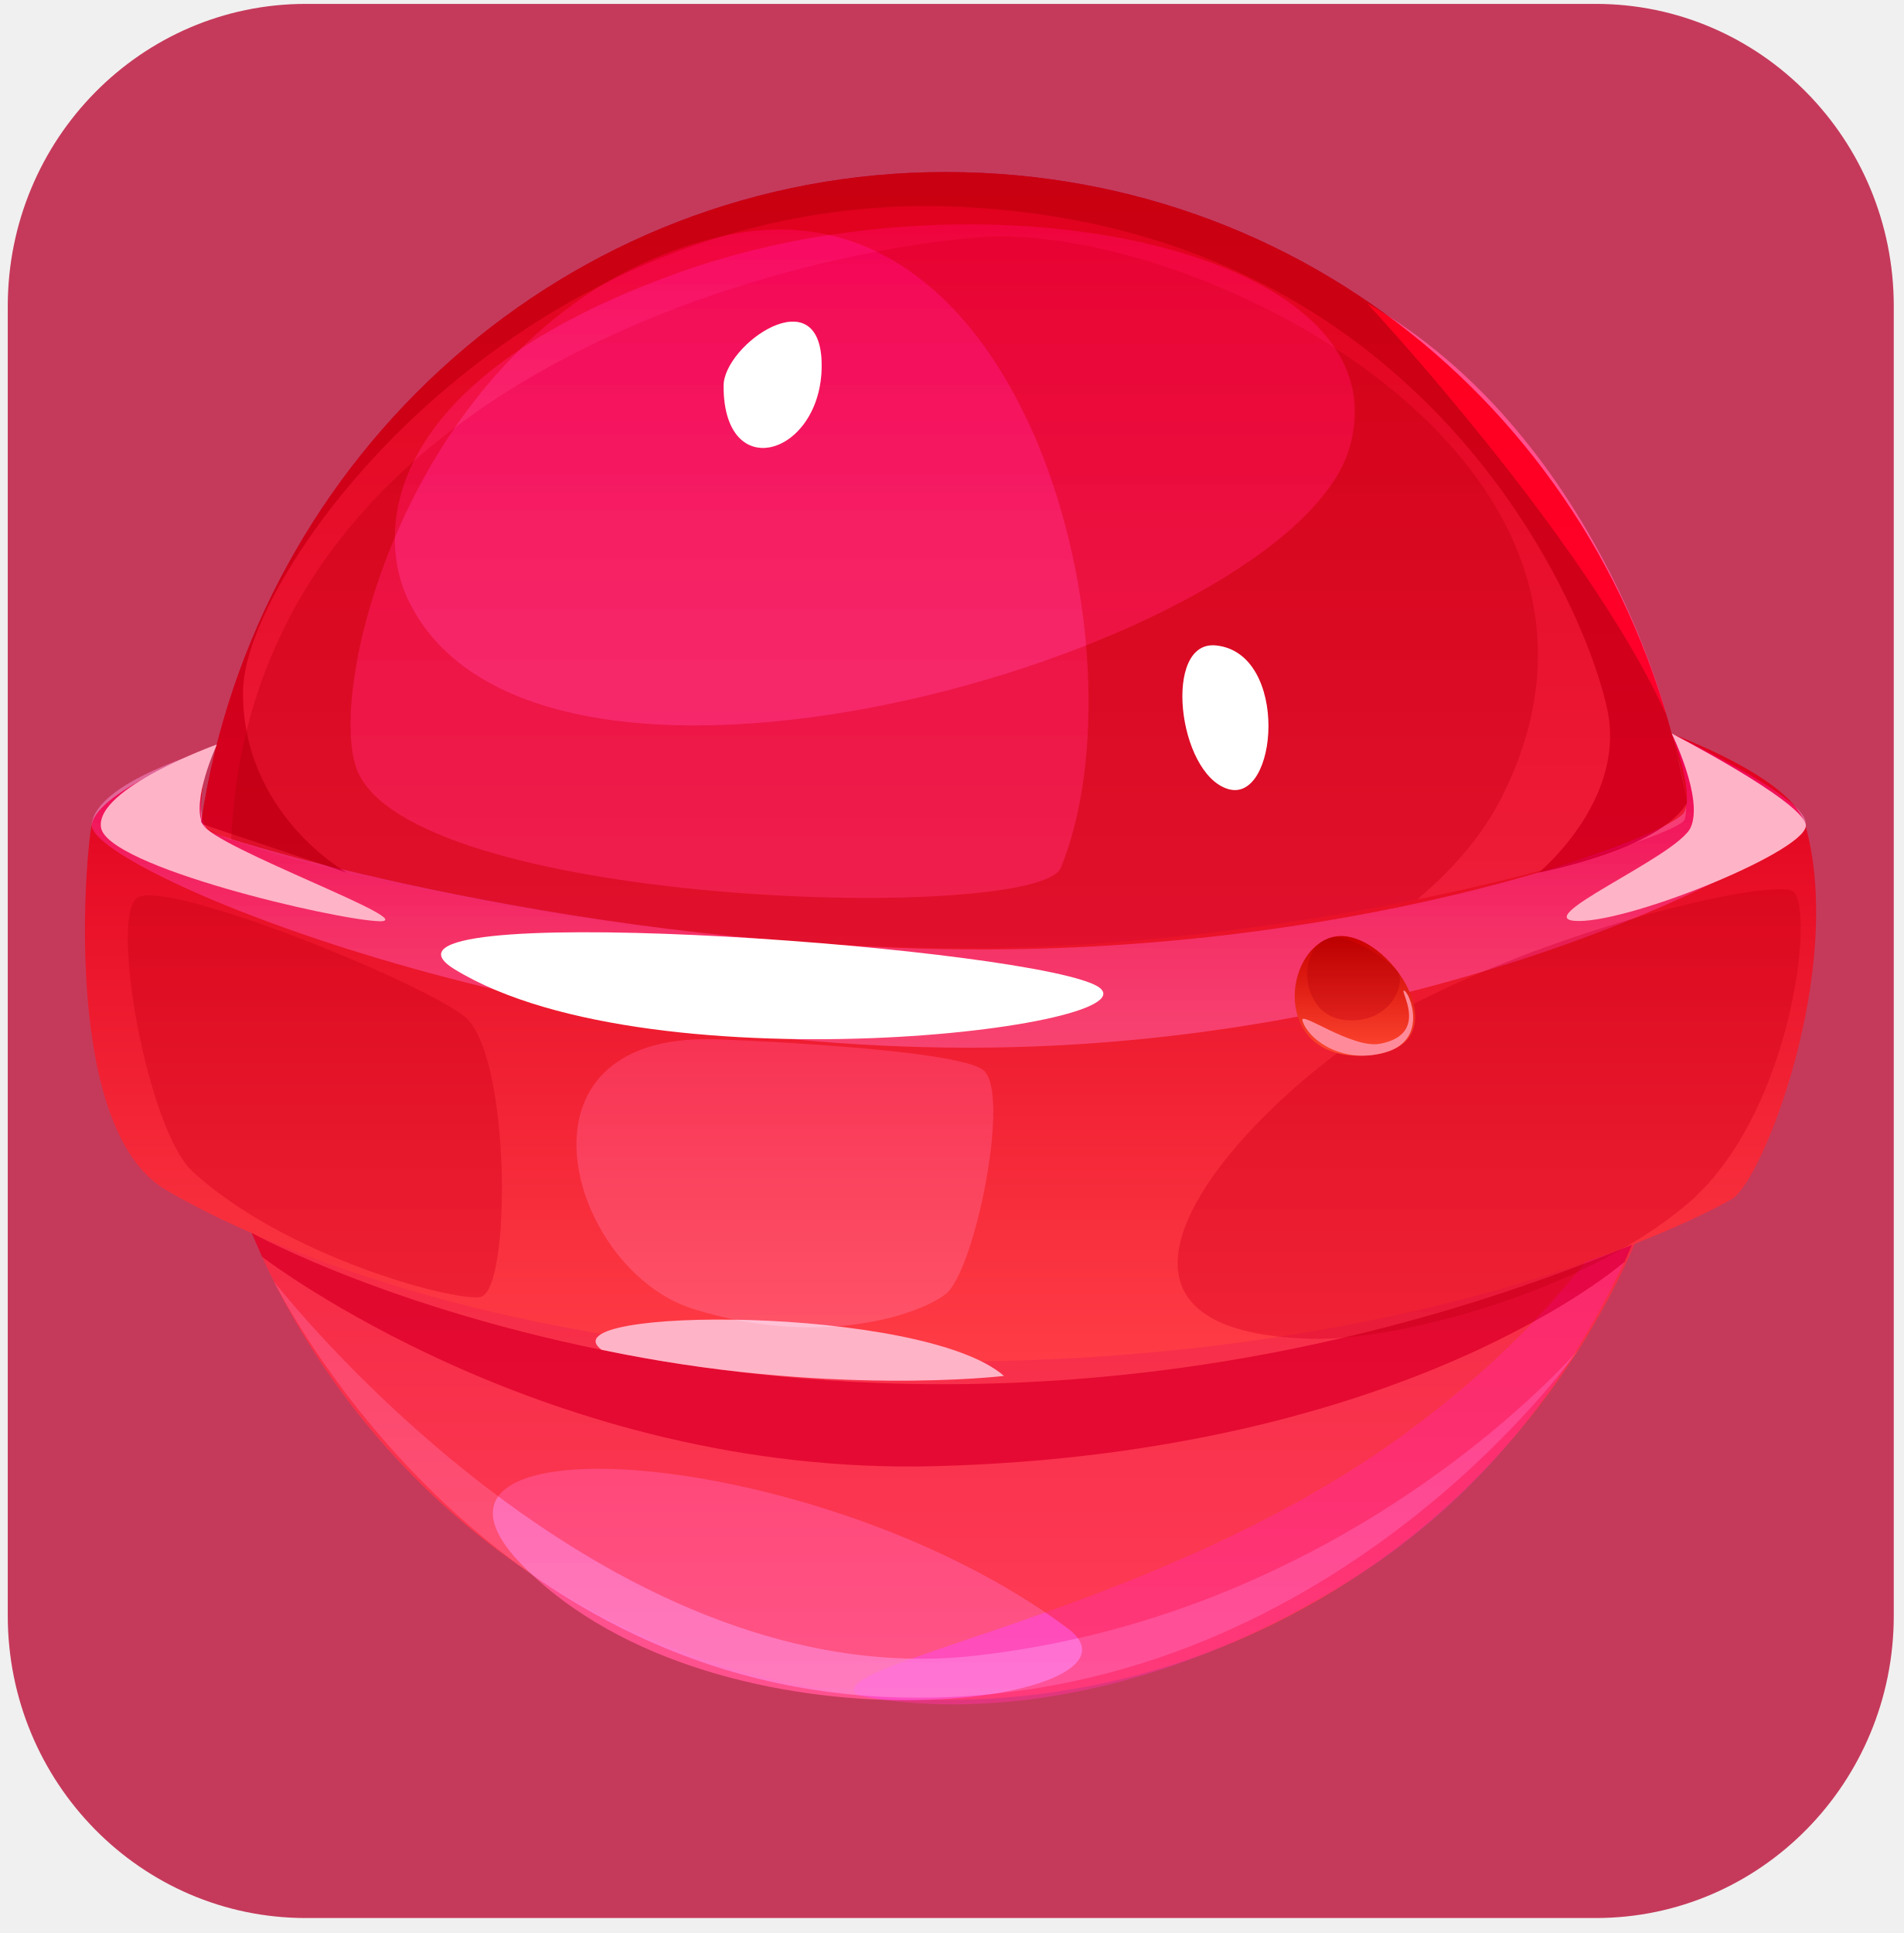
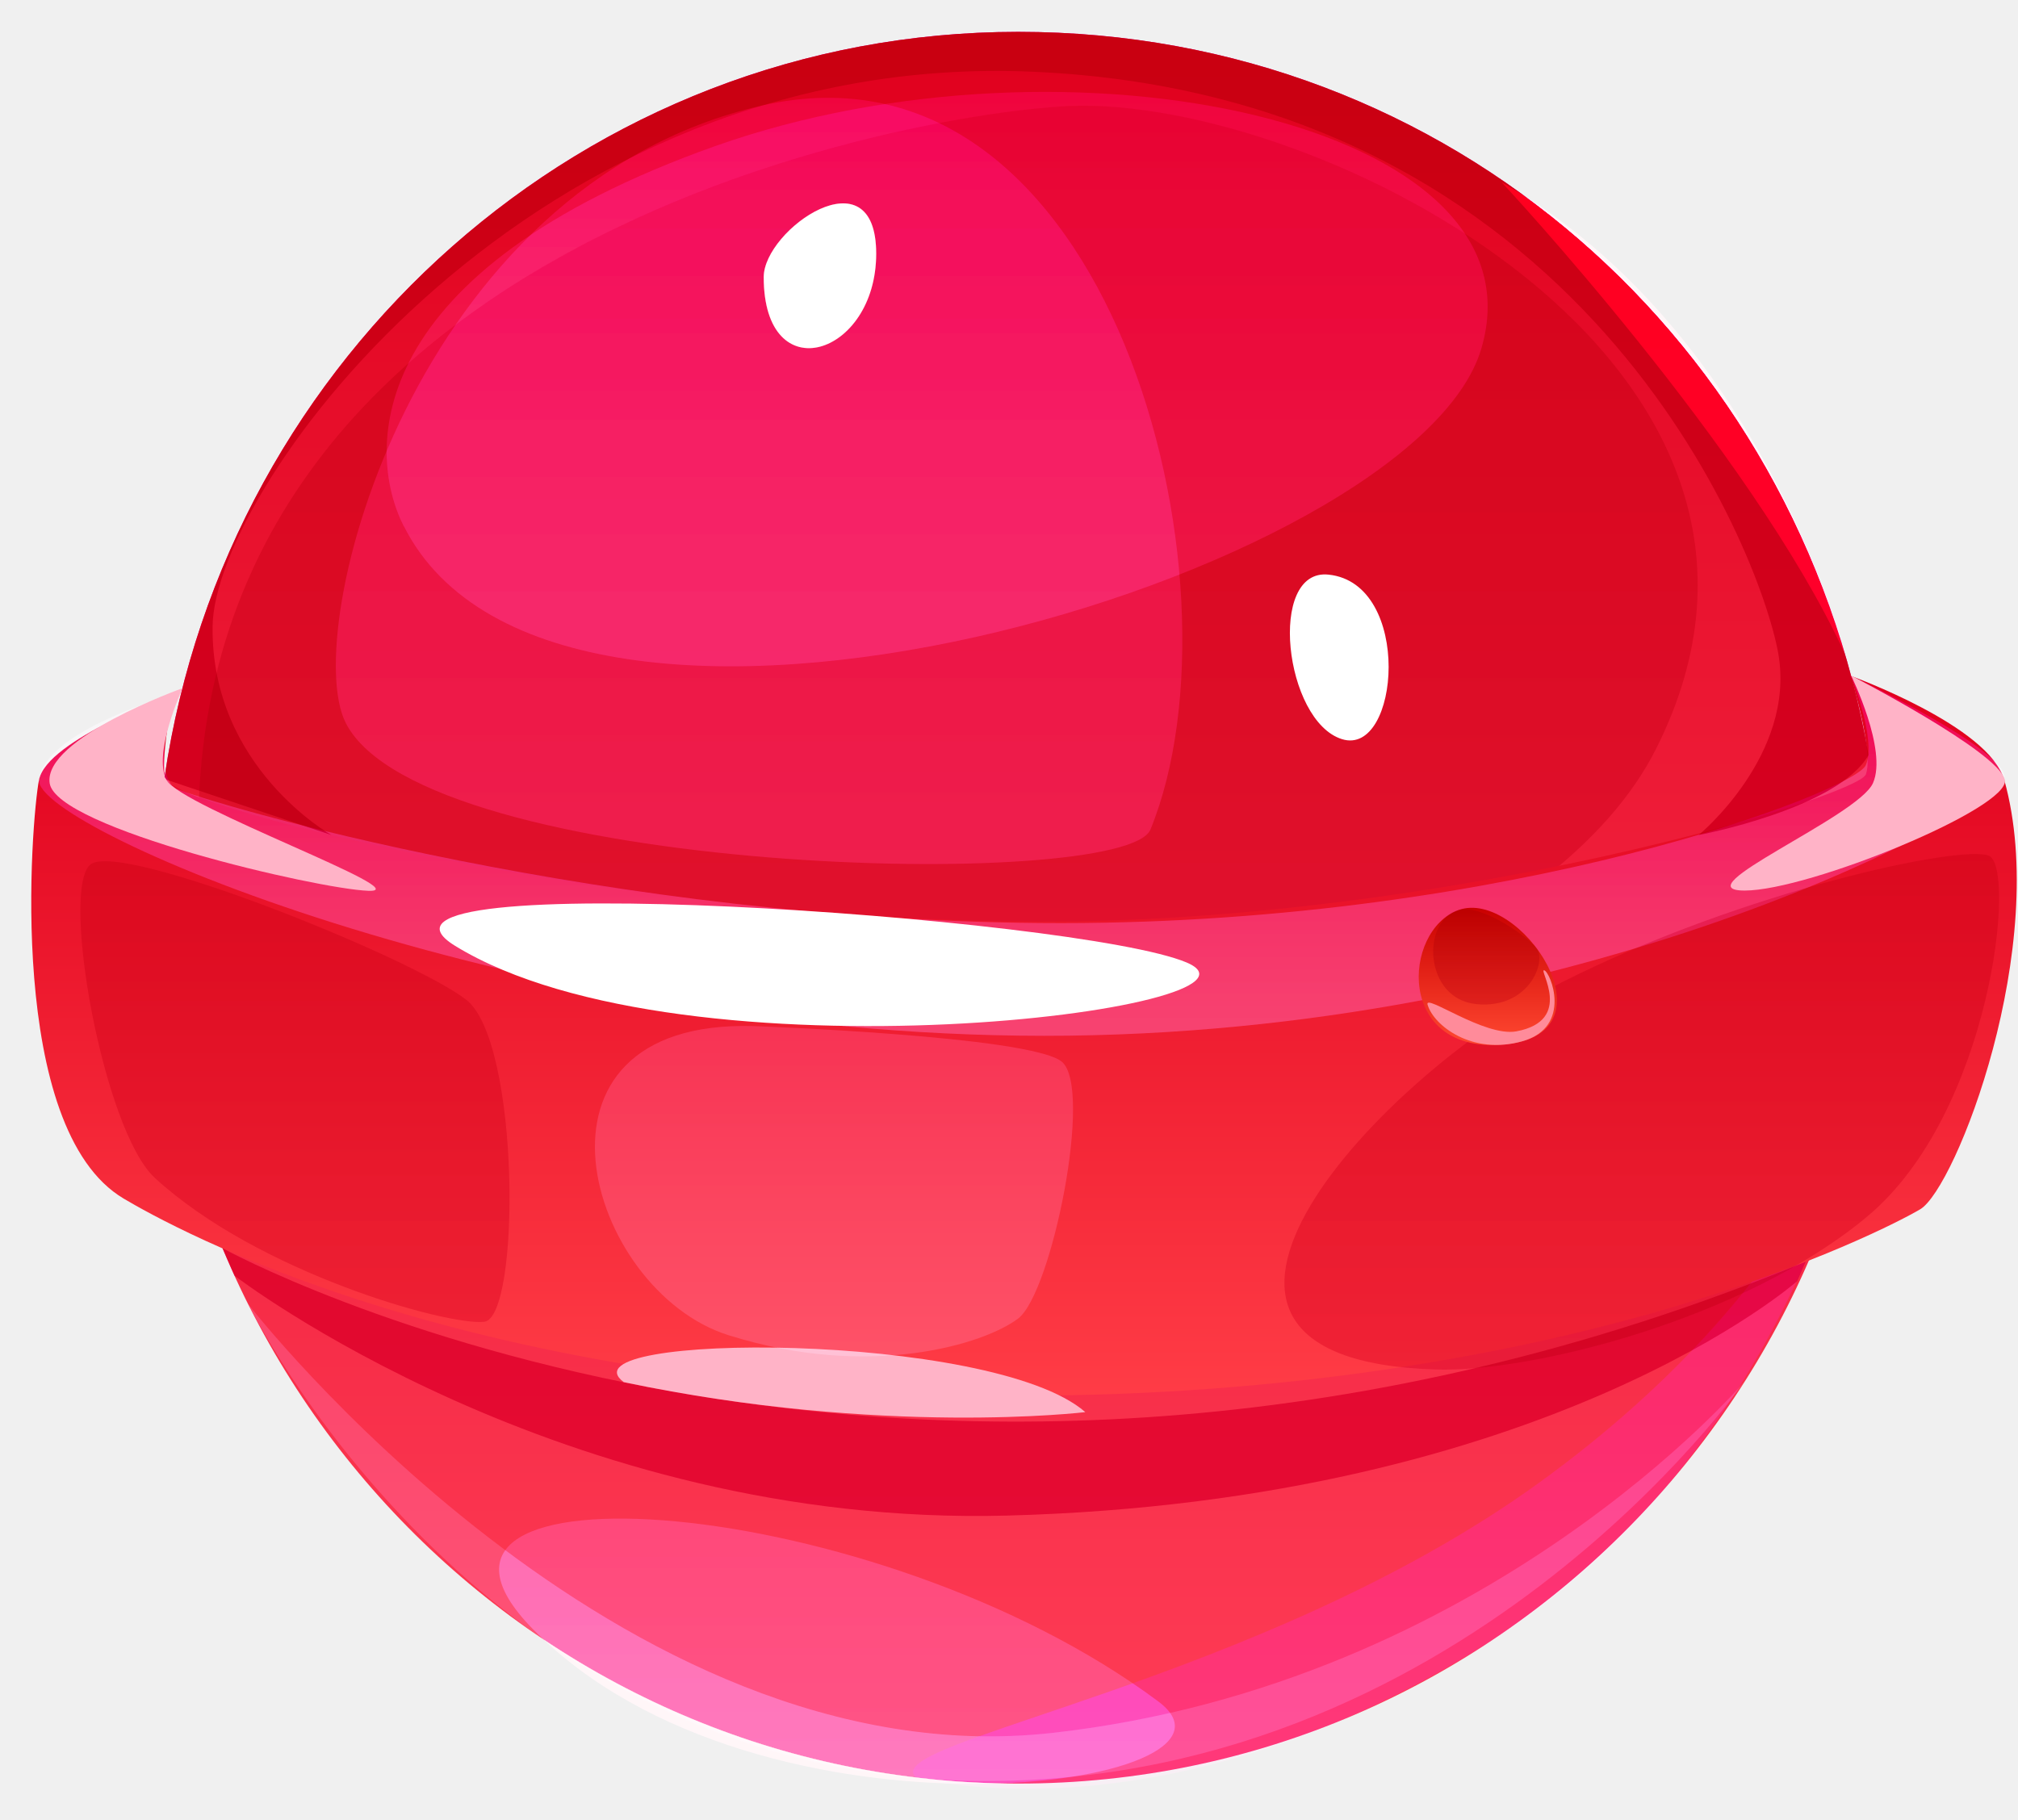
- <svg xmlns="http://www.w3.org/2000/svg" width="66" height="67" viewBox="0 0 66 67" fill="none">
-   <path d="M55.324 0.135H10.599C4.894 0.135 0.269 4.827 0.269 10.616V55.999C0.269 61.788 4.894 66.481 10.599 66.481H55.324C61.029 66.481 65.654 61.788 65.654 55.999V10.616C65.654 4.827 61.029 0.135 55.324 0.135Z" fill="#C53A5B" />
-   <path d="M58.88 32.442C58.88 47.074 47.205 58.921 32.785 58.921C18.365 58.921 6.682 47.074 6.682 32.442C6.682 31.099 6.78 29.779 6.975 28.483C8.862 15.743 19.688 5.963 32.777 5.963C45.866 5.963 56.331 15.407 58.482 27.826C58.745 29.337 58.873 30.863 58.873 32.442H58.88Z" fill="url(#paint0_linear_7_596)" />
+ <svg xmlns="http://www.w3.org/2000/svg" width="61" height="55" viewBox="0 0 61 55" fill="none">
+   <path d="M56.88 27.442C56.88 42.074 45.205 53.921 30.785 53.921C16.365 53.921 4.682 42.074 4.682 27.442C4.682 26.099 4.78 24.779 4.975 23.483C6.862 10.743 17.688 0.963 30.777 0.963C43.866 0.963 54.331 10.407 56.482 22.826C56.745 24.337 56.873 25.863 56.873 27.442H56.88Z" fill="url(#paint0_linear_7_600)" />
  <g style="mix-blend-mode:multiply" opacity="0.57">
-     <path d="M8.787 36.256C10.343 42.657 46.182 39.323 52.061 27.636C57.94 15.949 41.686 7.885 34.319 8.206C28.905 8.442 3.194 13.187 8.787 36.256Z" fill="#E33292" />
+     <path d="M6.787 31.256C8.343 37.657 44.182 34.323 50.061 22.636C55.94 10.949 39.686 2.885 32.319 3.206C26.905 3.442 1.194 8.187 6.787 31.256Z" fill="#E33292" />
  </g>
  <g style="mix-blend-mode:soft-light">
-     <path d="M29.695 58.738C28.447 57.654 40.123 55.9 48.52 49.828C56.918 43.755 58.414 37.454 58.414 37.454C58.414 37.454 56.534 48.698 46.851 54.748C37.168 60.797 29.695 58.738 29.695 58.738Z" fill="#FF75C7" />
+     <path d="M27.695 53.738C26.447 52.654 38.123 50.9 46.52 44.828C54.918 38.755 56.414 32.454 56.414 32.454C56.414 32.454 54.534 43.698 44.851 49.748C35.168 55.797 27.695 53.738 27.695 53.738Z" fill="#FF75C7" />
  </g>
-   <path d="M7.246 25.988C7.246 25.988 3.412 27.361 3.179 28.574C2.946 29.787 2.171 39.124 5.742 41.238C7.126 42.054 16.192 47.196 32.777 47.196C49.362 47.196 58.985 42.184 60.045 41.558C61.113 40.925 63.985 33.601 62.586 28.582C62.128 26.942 57.94 25.431 57.94 25.431C57.94 25.431 58.654 27.75 58.399 28.414C58.143 29.078 45.859 32.861 33.499 32.861C21.139 32.861 7.456 29.467 7.028 28.574C6.802 28.101 7.238 25.988 7.238 25.988H7.246Z" fill="url(#paint1_linear_7_596)" />
+   <path d="M5.246 20.988C5.246 20.988 1.412 22.361 1.179 23.574C0.946 24.787 0.171 34.124 3.742 36.238C5.126 37.054 14.193 42.196 30.777 42.196C47.362 42.196 56.985 37.184 58.045 36.558C59.113 35.925 61.985 28.601 60.586 23.582C60.128 21.942 55.94 20.431 55.94 20.431C55.94 20.431 56.654 22.75 56.399 23.414C56.143 24.078 43.859 27.861 31.499 27.861C19.139 27.861 5.456 24.467 5.028 23.574C4.802 23.101 5.238 20.988 5.238 20.988H5.246Z" fill="url(#paint1_linear_7_600)" />
  <g style="mix-blend-mode:soft-light">
-     <path d="M7.246 25.988C7.246 25.988 3.344 27.094 3.179 28.574C3.021 30.062 18.17 36.508 34.311 36.31C50.452 36.111 62.353 29.428 62.587 28.574C62.819 27.72 57.94 25.424 57.94 25.424C57.94 25.424 58.737 27.346 58.399 28.132C58.068 28.917 47.761 32.907 34.078 32.907C20.395 32.907 8.111 29.215 7.336 28.841C6.562 28.475 7.231 25.98 7.231 25.98L7.246 25.988Z" fill="#FFD8FF" />
+     <path d="M5.246 20.988C5.246 20.988 1.344 22.094 1.179 23.574C1.021 25.062 16.17 31.508 32.311 31.31C48.452 31.111 60.353 24.428 60.587 23.574C60.819 22.72 55.94 20.424 55.94 20.424C55.94 20.424 56.737 22.346 56.399 23.132C56.068 23.917 45.761 27.907 32.078 27.907C18.395 27.907 6.111 24.215 5.336 23.841C4.562 23.475 5.231 20.98 5.231 20.98L5.246 20.988Z" fill="#FFD8FF" />
  </g>
  <g style="mix-blend-mode:multiply" opacity="0.8">
-     <path d="M8.735 42.74C8.735 42.74 29.612 54.252 56.58 43.145L56.324 43.732C56.324 43.732 48.798 50.384 32.439 50.819C18.967 51.178 9.088 43.564 9.088 43.564L8.727 42.74H8.735Z" fill="#E50092" />
+     <path d="M6.735 37.74C6.735 37.74 27.612 49.252 54.58 38.145L54.324 38.732C54.324 38.732 46.798 45.384 30.439 45.819C16.967 46.178 7.088 38.564 7.088 38.564L6.727 37.74H6.735Z" fill="#E50092" />
  </g>
-   <path d="M57.955 25.424C57.955 25.424 62.406 27.72 62.602 28.574C62.789 29.421 56.685 31.923 54.738 31.923C52.791 31.923 58.173 29.688 58.617 28.673C59.06 27.666 57.955 25.424 57.955 25.424Z" fill="#FFB3C7" />
-   <path d="M7.517 25.805C7.517 25.805 3.291 27.323 3.502 28.681C3.712 30.039 11.584 31.877 13.14 31.931C14.696 31.984 7.464 29.383 7.035 28.582C6.607 27.781 7.517 25.813 7.517 25.813V25.805Z" fill="#FFB3C7" />
-   <path d="M15.756 33.594C11.772 31.145 34.597 32.717 37.867 34.097C41.13 35.478 22.711 37.866 15.756 33.594Z" fill="white" />
+   <path d="M55.955 20.424C55.955 20.424 60.406 22.72 60.602 23.574C60.789 24.421 54.685 26.923 52.738 26.923C50.791 26.923 56.173 24.688 56.617 23.673C57.06 22.666 55.955 20.424 55.955 20.424Z" fill="#FFB3C7" />
+   <path d="M5.517 20.805C5.517 20.805 1.291 22.323 1.502 23.681C1.712 25.039 9.584 26.877 11.14 26.931C12.696 26.984 5.464 24.383 5.035 23.582C4.607 22.781 5.517 20.813 5.517 20.813V20.805Z" fill="#FFB3C7" />
+   <path d="M13.756 28.594C9.772 26.145 32.597 27.716 35.867 29.097C39.13 30.478 20.711 32.866 13.756 28.594Z" fill="white" />
  <g style="mix-blend-mode:multiply" opacity="0.5">
-     <path d="M45.4 46.402C35.559 46.105 43.851 37.378 49.294 34.654C54.738 31.931 61.278 30.527 62.12 30.87C62.962 31.214 62.188 38.636 58.459 41.764C54.723 44.892 48.28 46.494 45.4 46.402Z" fill="#E33292" />
+     <path d="M43.4 41.402C33.559 41.105 41.851 32.378 47.294 29.654C52.738 26.931 59.278 25.527 60.12 25.87C60.962 26.214 60.188 33.636 56.459 36.764C52.723 39.892 46.28 41.494 43.4 41.402Z" fill="#E33292" />
  </g>
  <g style="mix-blend-mode:soft-light">
-     <path d="M14.208 20.907C18.854 30.13 44.746 22.418 46.776 15.544C48.813 8.671 34.266 5.65 23.635 9.411C13.005 13.18 13.035 18.588 14.2 20.9L14.208 20.907Z" fill="#FFB3C7" />
+     <path d="M12.208 15.907C16.854 25.13 42.746 17.418 44.776 10.544C46.813 3.671 32.266 0.65 21.635 4.411C11.005 8.18 11.035 13.588 12.2 15.9L12.208 15.907Z" fill="#FFB3C7" />
  </g>
  <g style="mix-blend-mode:soft-light">
-     <path d="M9.516 44.442C9.516 44.442 20.703 58.86 33.822 57.388C46.949 55.915 54.723 46.776 54.723 46.776C54.723 46.776 46.114 59.173 31.236 58.837C16.365 58.501 9.509 44.434 9.509 44.434L9.516 44.442Z" fill="#FFB3C7" />
+     <path d="M7.516 39.442C7.516 39.442 18.703 53.86 31.822 52.388C44.949 50.915 52.723 41.776 52.723 41.776C52.723 41.776 44.114 54.173 29.236 53.837C14.365 53.501 7.509 39.434 7.509 39.434L7.516 39.442Z" fill="#FFB3C7" />
  </g>
-   <path d="M25.086 13.378C25.086 16.834 28.485 15.766 28.485 12.668C28.485 9.571 25.086 11.936 25.086 13.378Z" fill="white" />
+   <path d="M23.086 8.378C23.086 11.834 26.485 10.766 26.485 7.668C26.485 4.571 23.086 6.936 23.086 8.378Z" fill="white" />
  <g style="mix-blend-mode:multiply">
-     <path d="M58.482 27.826C57.557 29.451 53.347 30.245 53.347 30.245C53.347 30.245 56.294 27.819 55.753 24.752C55.204 21.67 49.843 7.885 33.206 7.168C18.132 6.512 8.479 19.672 8.426 23.936C8.374 28.208 12.02 30.245 12.02 30.245L7.035 28.574L6.975 28.49C8.862 15.743 19.688 5.963 32.777 5.963C45.866 5.963 56.331 15.407 58.482 27.826Z" fill="#E50092" />
+     <path d="M56.482 22.826C55.557 24.451 51.347 25.245 51.347 25.245C51.347 25.245 54.294 22.819 53.753 19.752C53.204 16.67 47.843 2.885 31.206 2.168C16.132 1.512 6.479 14.671 6.426 18.936C6.374 23.208 10.02 25.245 10.02 25.245L5.035 23.574L4.975 23.49C6.862 10.743 17.688 0.963 30.777 0.963C43.866 0.963 54.331 10.407 56.482 22.826Z" fill="#E50092" />
  </g>
  <g style="mix-blend-mode:overlay">
-     <path d="M18.102 54.245C12.975 49.019 28.485 50.072 37.017 56.441C40.476 59.02 24.966 61.232 18.102 54.245Z" fill="#FFB3C7" />
+     <path d="M16.102 49.245C10.975 44.019 26.485 45.072 35.017 51.441C38.476 54.02 22.966 56.232 16.102 49.245Z" fill="#FFB3C7" />
  </g>
  <g style="mix-blend-mode:multiply" opacity="0.5">
-     <path d="M6.682 40.612C5.111 39.17 3.81 31.832 4.742 31.13C5.675 30.42 14.463 33.952 16.095 35.226C17.726 36.5 17.741 44.838 16.636 44.96C15.531 45.083 9.802 43.48 6.682 40.612Z" fill="#E33292" />
+     <path d="M4.682 35.612C3.111 34.17 1.81 26.832 2.742 26.13C3.675 25.42 12.463 28.952 14.095 30.226C15.726 31.5 15.741 39.838 14.636 39.96C13.531 40.083 7.802 38.48 4.682 35.612Z" fill="#E33292" />
  </g>
  <g style="mix-blend-mode:overlay">
-     <path d="M47.392 10.51C47.392 10.51 54.926 18.581 57.76 24.752C57.76 24.752 55.286 15.01 47.392 10.51Z" fill="#FFB3C7" />
+     <path d="M45.392 5.51C45.392 5.51 52.926 13.581 55.76 19.752C55.76 19.752 53.286 10.01 45.392 5.51Z" fill="#FFB3C7" />
  </g>
-   <path d="M20.854 46.784C18.861 45.288 31.995 45.235 34.807 47.691C34.807 47.691 28.672 48.431 20.854 46.784Z" fill="#FFB3C7" />
+   <path d="M18.854 41.784C16.861 40.288 29.995 40.235 32.807 42.691C32.807 42.691 26.672 43.431 18.854 41.784Z" fill="#FFB3C7" />
  <g style="mix-blend-mode:soft-light">
-     <path d="M24.763 36.02C17.358 35.821 19.726 44.014 24.019 45.365C28.312 46.715 31.762 45.632 32.777 44.861C33.792 44.091 35.055 37.873 34.093 37.095C33.131 36.317 24.763 36.02 24.763 36.02Z" fill="#FFB3C7" />
+     <path d="M22.763 31.02C15.358 30.821 17.726 39.014 22.019 40.365C26.312 41.715 29.762 40.632 30.777 39.861C31.792 39.091 33.055 32.873 32.093 32.095C31.131 31.317 22.763 31.02 22.763 31.02Z" fill="#FFB3C7" />
  </g>
-   <path d="M42.16 22.372C40.303 22.174 40.822 26.804 42.566 27.346C44.31 27.888 44.716 22.639 42.16 22.372Z" fill="white" />
-   <path d="M46.092 32.511C44.385 33.121 44.175 36.928 47.535 36.569C50.896 36.21 47.926 31.855 46.092 32.511Z" fill="url(#paint2_linear_7_596)" />
+   <path d="M40.16 17.372C38.303 17.174 38.822 21.804 40.566 22.346C42.31 22.888 42.716 17.639 40.16 17.372Z" fill="white" />
+   <path d="M44.092 27.511C42.385 28.121 42.175 31.927 45.535 31.569C48.896 31.21 45.926 26.855 44.092 27.511Z" fill="url(#paint2_linear_7_600)" />
  <g style="mix-blend-mode:multiply" opacity="0.4">
-     <path d="M46.092 32.511C44.957 32.823 45.032 35.196 46.626 35.356C48.219 35.516 48.783 34.044 48.43 33.639C48.069 33.235 46.753 32.335 46.099 32.511H46.092Z" fill="#D41892" />
+     <path d="M44.092 27.511C42.957 27.823 43.032 30.196 44.626 30.356C46.219 30.516 46.783 29.044 46.43 28.64C46.069 28.235 44.753 27.335 44.099 27.511H44.092Z" fill="#D41892" />
  </g>
-   <path d="M45.152 35.371C45.054 35.02 46.881 36.355 47.836 36.18C49.595 35.852 48.49 34.288 48.678 34.334C48.866 34.38 49.543 36.043 48.024 36.477C46.505 36.912 45.333 36.004 45.152 35.371Z" fill="#FF8B9A" />
+   <path d="M43.152 30.371C43.054 30.02 44.881 31.355 45.836 31.18C47.595 30.852 46.49 29.288 46.678 29.334C46.866 29.38 47.543 31.043 46.024 31.477C44.505 31.912 43.333 31.004 43.152 30.371Z" fill="#FF8B9A" />
  <g style="mix-blend-mode:soft-light">
-     <path d="M12.456 26.865C11.035 24.111 14.486 10.601 25.034 8.19C35.574 5.78 39.822 22.616 36.777 30.077C36.003 31.977 14.839 31.496 12.456 26.865Z" fill="#FFB3C7" />
+     <path d="M10.456 21.865C9.035 19.111 12.486 5.601 23.034 3.19C33.574 0.78 37.822 17.616 34.777 25.077C34.003 26.977 12.839 26.496 10.456 21.865Z" fill="#FFB3C7" />
  </g>
  <defs>
-     <linearGradient id="paint0_linear_7_596" x1="32.777" y1="58.921" x2="32.777" y2="5.963" gradientUnits="userSpaceOnUse">
+     <linearGradient id="paint0_linear_7_600" x1="30.777" y1="53.921" x2="30.777" y2="0.963" gradientUnits="userSpaceOnUse">
      <stop stop-color="#FF3D57" />
      <stop offset="1" stop-color="#E0001D" />
    </linearGradient>
-     <linearGradient id="paint1_linear_7_596" x1="32.958" y1="47.188" x2="32.958" y2="25.424" gradientUnits="userSpaceOnUse">
+     <linearGradient id="paint1_linear_7_600" x1="30.958" y1="42.188" x2="30.958" y2="20.424" gradientUnits="userSpaceOnUse">
      <stop stop-color="#FF3C46" />
      <stop offset="1" stop-color="#E0001D" />
    </linearGradient>
-     <linearGradient id="paint2_linear_7_596" x1="46.971" y1="36.592" x2="46.971" y2="32.442" gradientUnits="userSpaceOnUse">
+     <linearGradient id="paint2_linear_7_600" x1="44.971" y1="31.592" x2="44.971" y2="27.442" gradientUnits="userSpaceOnUse">
      <stop stop-color="#FF4831" />
      <stop offset="1" stop-color="#CA0000" />
    </linearGradient>
  </defs>
</svg>
